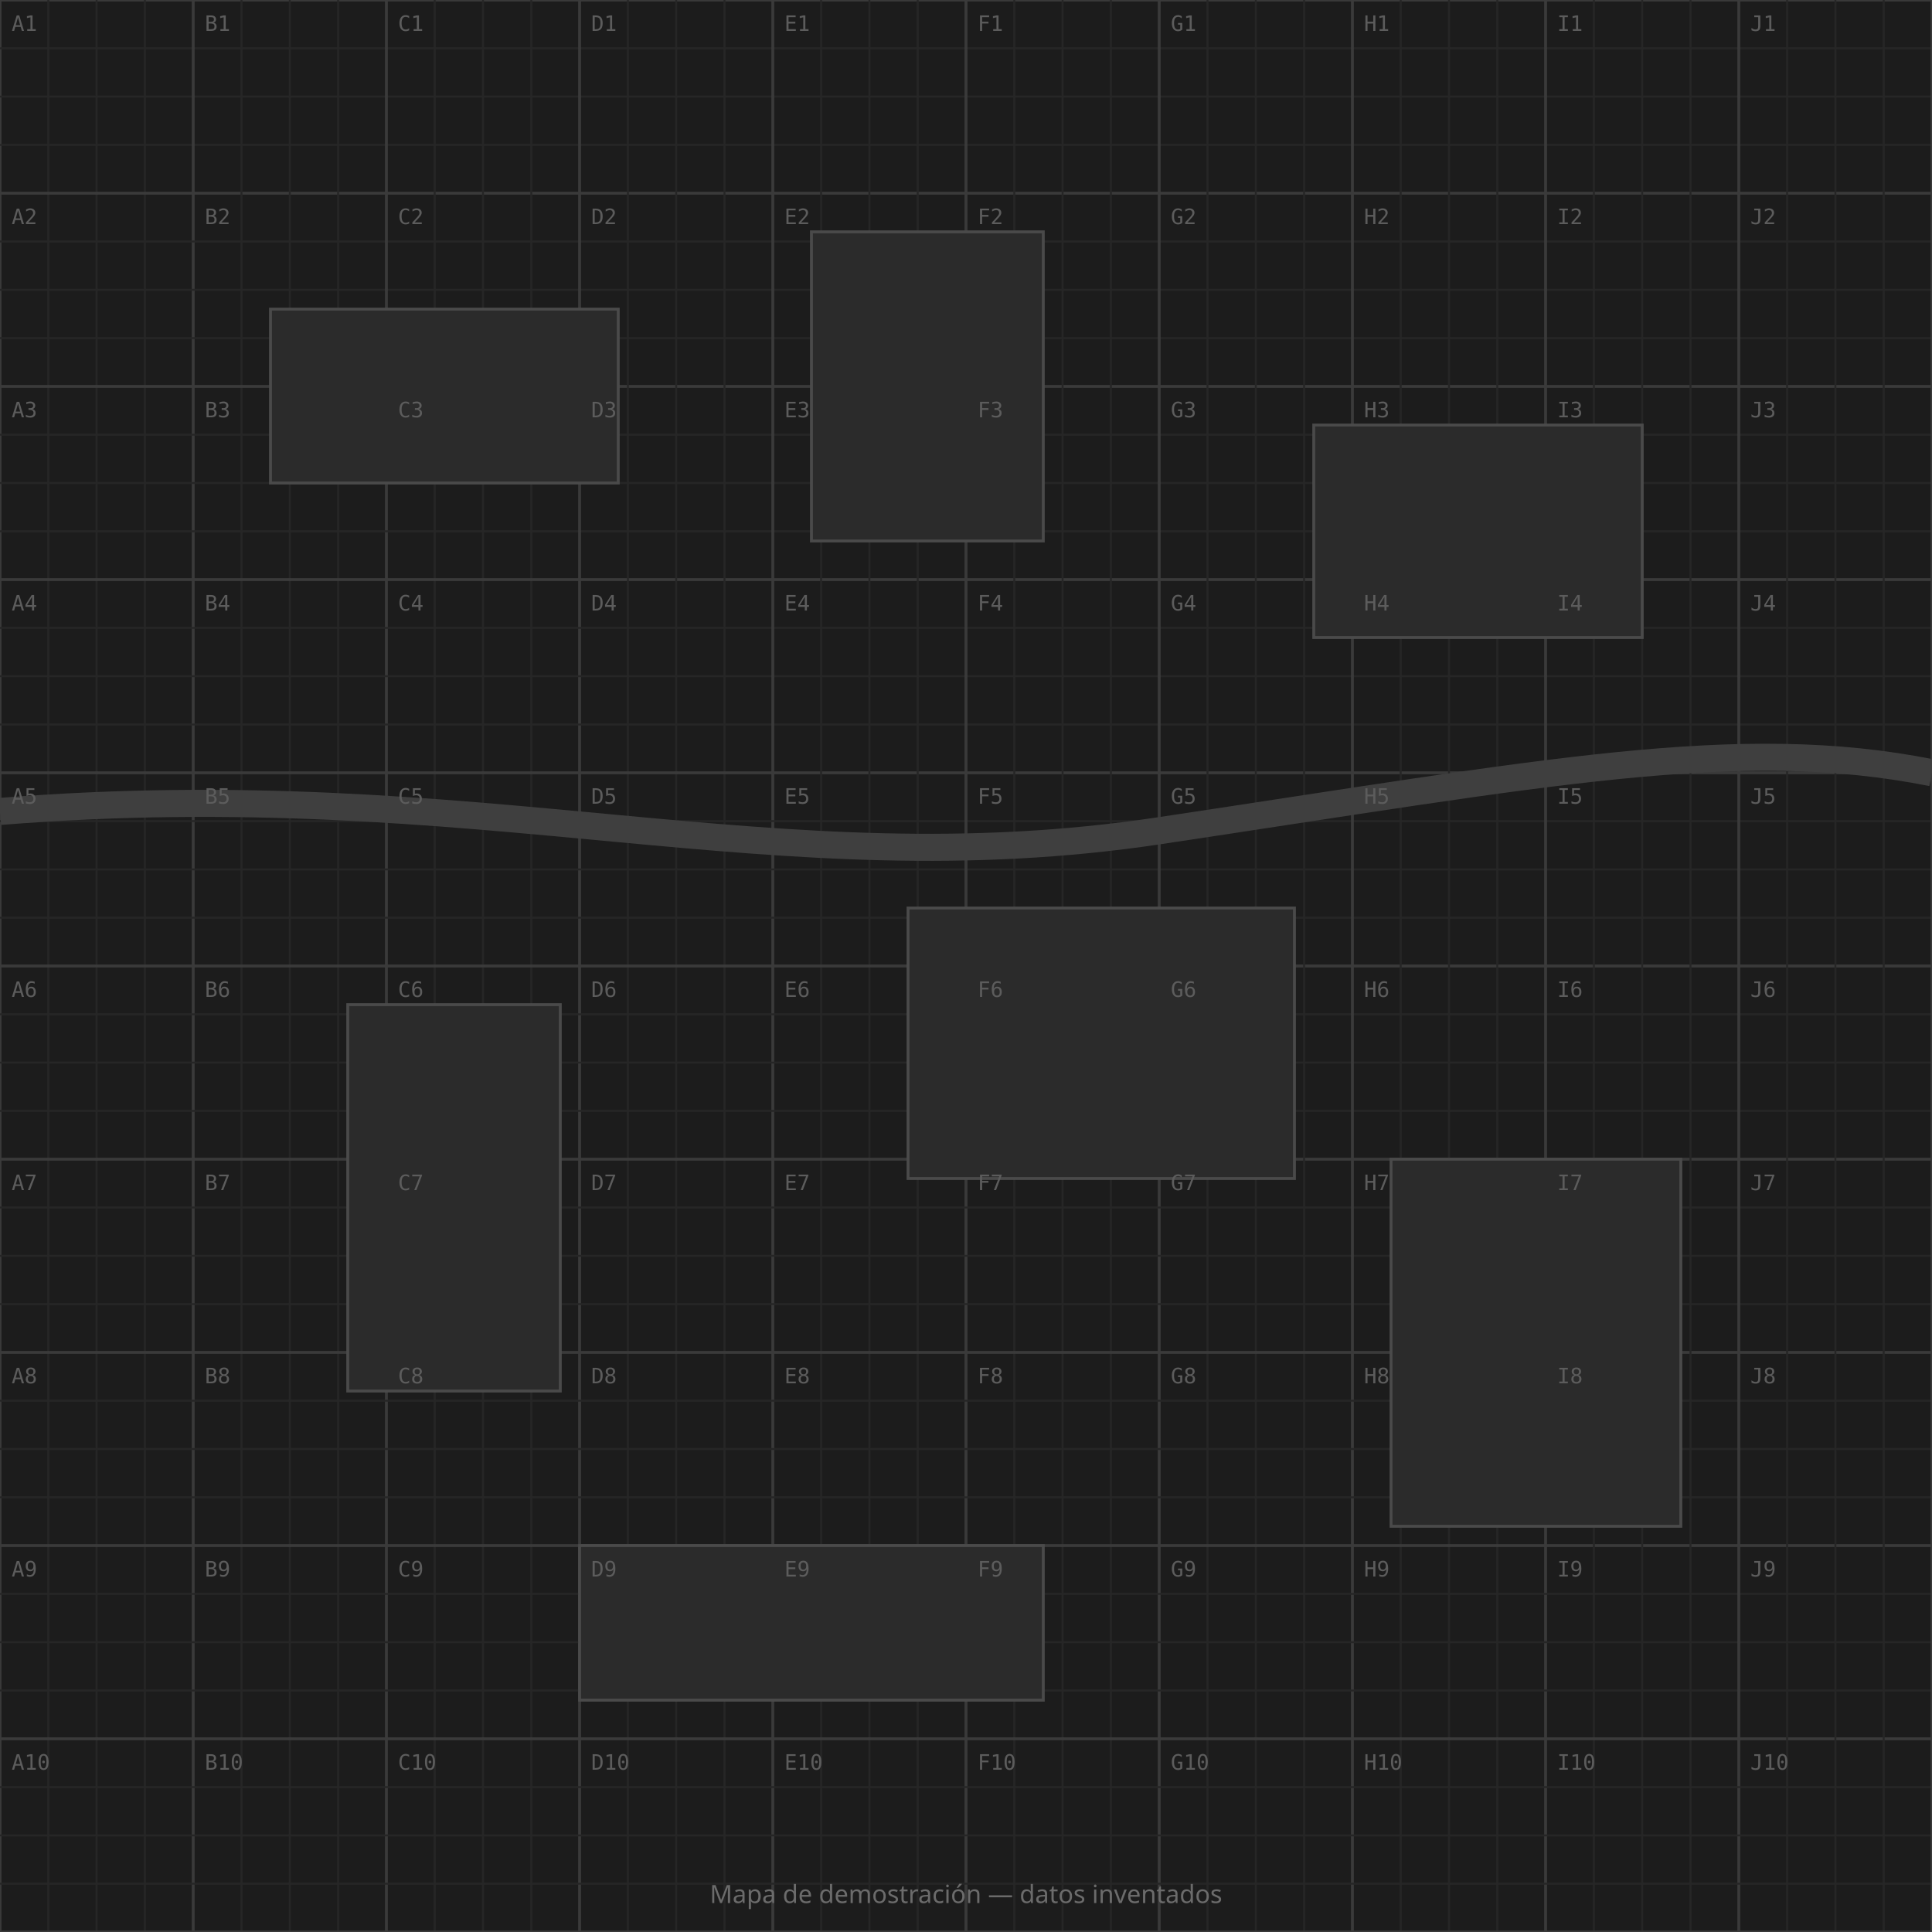
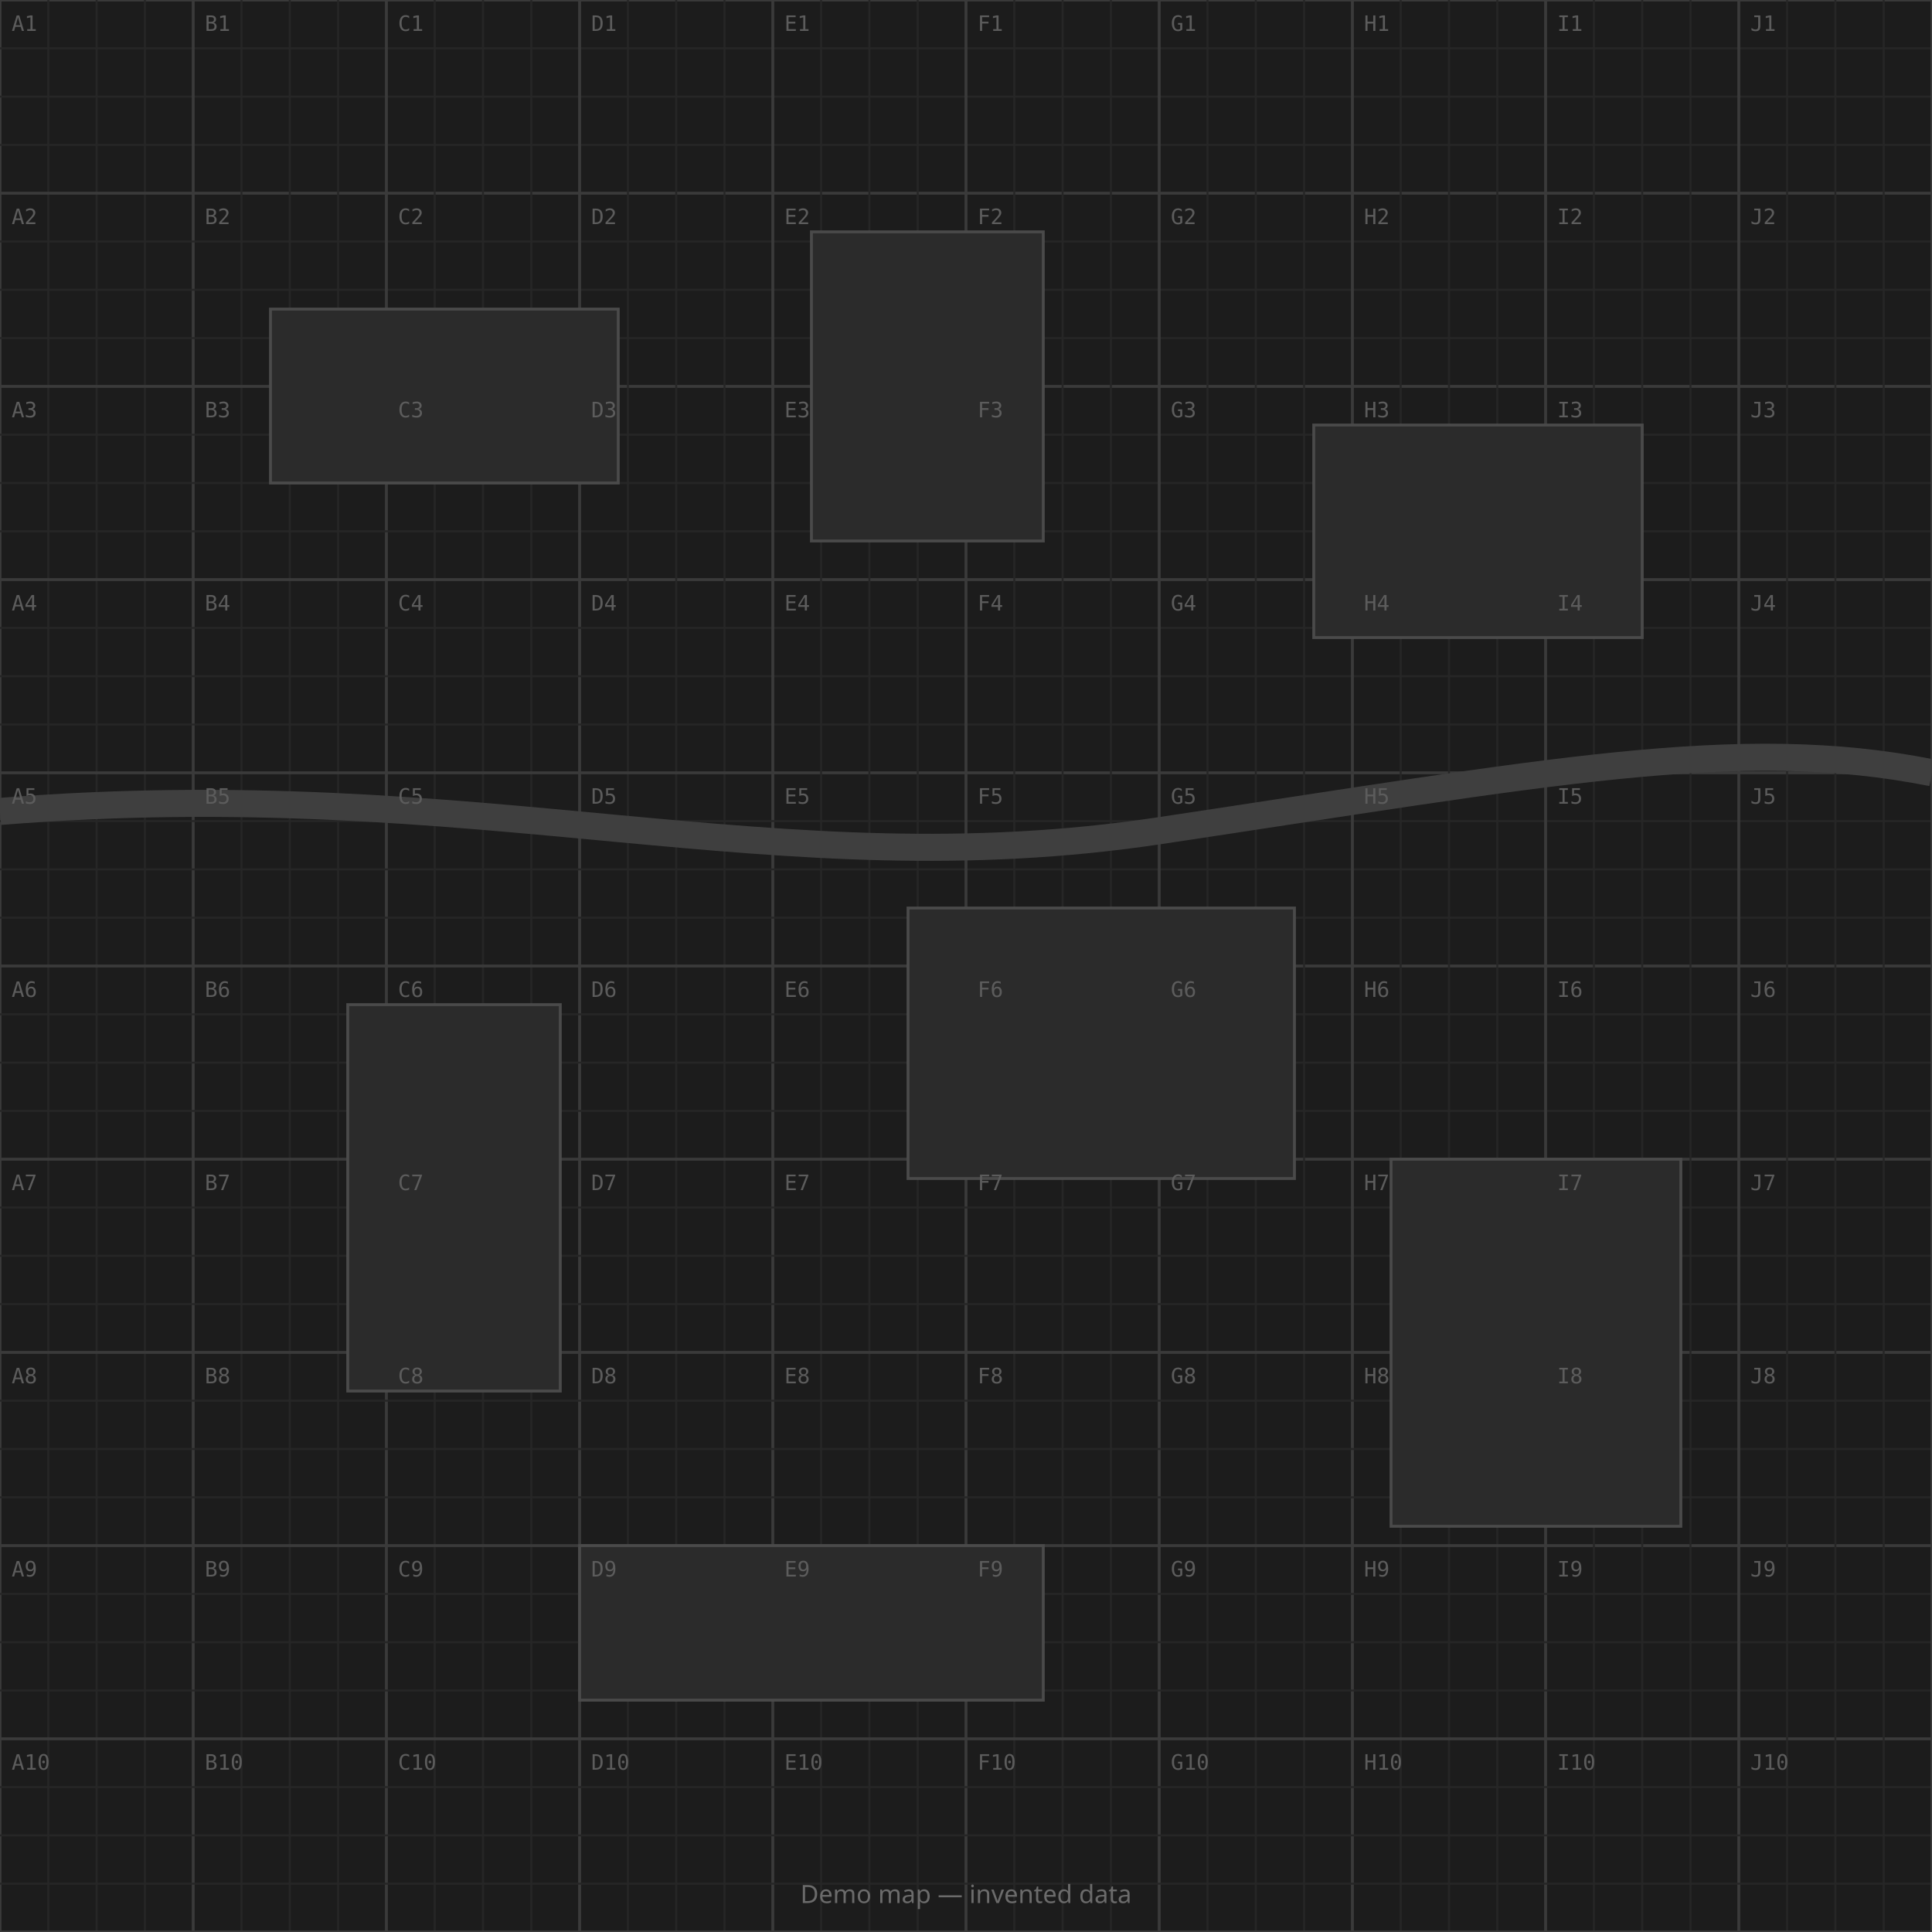
<svg xmlns="http://www.w3.org/2000/svg" width="1000" height="1000" viewBox="0 0 1000 1000">
  <rect width="1000" height="1000" fill="#1c1c1c" />
  <line x1="0" y1="0" x2="0" y2="1000" stroke="#3a3a3a" stroke-width="1.5" />
  <line x1="0" y1="0" x2="1000" y2="0" stroke="#3a3a3a" stroke-width="1.5" />
  <line x1="25" y1="0" x2="25" y2="1000" stroke="#262626" stroke-width="1" />
  <line x1="0" y1="25" x2="1000" y2="25" stroke="#262626" stroke-width="1" />
  <line x1="50" y1="0" x2="50" y2="1000" stroke="#262626" stroke-width="1" />
  <line x1="0" y1="50" x2="1000" y2="50" stroke="#262626" stroke-width="1" />
  <line x1="75" y1="0" x2="75" y2="1000" stroke="#262626" stroke-width="1" />
  <line x1="0" y1="75" x2="1000" y2="75" stroke="#262626" stroke-width="1" />
  <line x1="100" y1="0" x2="100" y2="1000" stroke="#3a3a3a" stroke-width="1.5" />
  <line x1="0" y1="100" x2="1000" y2="100" stroke="#3a3a3a" stroke-width="1.5" />
  <line x1="125" y1="0" x2="125" y2="1000" stroke="#262626" stroke-width="1" />
  <line x1="0" y1="125" x2="1000" y2="125" stroke="#262626" stroke-width="1" />
  <line x1="150" y1="0" x2="150" y2="1000" stroke="#262626" stroke-width="1" />
  <line x1="0" y1="150" x2="1000" y2="150" stroke="#262626" stroke-width="1" />
  <line x1="175" y1="0" x2="175" y2="1000" stroke="#262626" stroke-width="1" />
  <line x1="0" y1="175" x2="1000" y2="175" stroke="#262626" stroke-width="1" />
  <line x1="200" y1="0" x2="200" y2="1000" stroke="#3a3a3a" stroke-width="1.5" />
  <line x1="0" y1="200" x2="1000" y2="200" stroke="#3a3a3a" stroke-width="1.5" />
  <line x1="225" y1="0" x2="225" y2="1000" stroke="#262626" stroke-width="1" />
  <line x1="0" y1="225" x2="1000" y2="225" stroke="#262626" stroke-width="1" />
  <line x1="250" y1="0" x2="250" y2="1000" stroke="#262626" stroke-width="1" />
  <line x1="0" y1="250" x2="1000" y2="250" stroke="#262626" stroke-width="1" />
  <line x1="275" y1="0" x2="275" y2="1000" stroke="#262626" stroke-width="1" />
  <line x1="0" y1="275" x2="1000" y2="275" stroke="#262626" stroke-width="1" />
  <line x1="300" y1="0" x2="300" y2="1000" stroke="#3a3a3a" stroke-width="1.5" />
  <line x1="0" y1="300" x2="1000" y2="300" stroke="#3a3a3a" stroke-width="1.5" />
  <line x1="325" y1="0" x2="325" y2="1000" stroke="#262626" stroke-width="1" />
  <line x1="0" y1="325" x2="1000" y2="325" stroke="#262626" stroke-width="1" />
  <line x1="350" y1="0" x2="350" y2="1000" stroke="#262626" stroke-width="1" />
  <line x1="0" y1="350" x2="1000" y2="350" stroke="#262626" stroke-width="1" />
  <line x1="375" y1="0" x2="375" y2="1000" stroke="#262626" stroke-width="1" />
  <line x1="0" y1="375" x2="1000" y2="375" stroke="#262626" stroke-width="1" />
  <line x1="400" y1="0" x2="400" y2="1000" stroke="#3a3a3a" stroke-width="1.5" />
  <line x1="0" y1="400" x2="1000" y2="400" stroke="#3a3a3a" stroke-width="1.5" />
  <line x1="425" y1="0" x2="425" y2="1000" stroke="#262626" stroke-width="1" />
  <line x1="0" y1="425" x2="1000" y2="425" stroke="#262626" stroke-width="1" />
  <line x1="450" y1="0" x2="450" y2="1000" stroke="#262626" stroke-width="1" />
  <line x1="0" y1="450" x2="1000" y2="450" stroke="#262626" stroke-width="1" />
  <line x1="475" y1="0" x2="475" y2="1000" stroke="#262626" stroke-width="1" />
  <line x1="0" y1="475" x2="1000" y2="475" stroke="#262626" stroke-width="1" />
  <line x1="500" y1="0" x2="500" y2="1000" stroke="#3a3a3a" stroke-width="1.5" />
  <line x1="0" y1="500" x2="1000" y2="500" stroke="#3a3a3a" stroke-width="1.5" />
  <line x1="525" y1="0" x2="525" y2="1000" stroke="#262626" stroke-width="1" />
  <line x1="0" y1="525" x2="1000" y2="525" stroke="#262626" stroke-width="1" />
  <line x1="550" y1="0" x2="550" y2="1000" stroke="#262626" stroke-width="1" />
  <line x1="0" y1="550" x2="1000" y2="550" stroke="#262626" stroke-width="1" />
  <line x1="575" y1="0" x2="575" y2="1000" stroke="#262626" stroke-width="1" />
  <line x1="0" y1="575" x2="1000" y2="575" stroke="#262626" stroke-width="1" />
  <line x1="600" y1="0" x2="600" y2="1000" stroke="#3a3a3a" stroke-width="1.5" />
  <line x1="0" y1="600" x2="1000" y2="600" stroke="#3a3a3a" stroke-width="1.5" />
  <line x1="625" y1="0" x2="625" y2="1000" stroke="#262626" stroke-width="1" />
  <line x1="0" y1="625" x2="1000" y2="625" stroke="#262626" stroke-width="1" />
  <line x1="650" y1="0" x2="650" y2="1000" stroke="#262626" stroke-width="1" />
  <line x1="0" y1="650" x2="1000" y2="650" stroke="#262626" stroke-width="1" />
  <line x1="675" y1="0" x2="675" y2="1000" stroke="#262626" stroke-width="1" />
  <line x1="0" y1="675" x2="1000" y2="675" stroke="#262626" stroke-width="1" />
  <line x1="700" y1="0" x2="700" y2="1000" stroke="#3a3a3a" stroke-width="1.5" />
  <line x1="0" y1="700" x2="1000" y2="700" stroke="#3a3a3a" stroke-width="1.5" />
  <line x1="725" y1="0" x2="725" y2="1000" stroke="#262626" stroke-width="1" />
  <line x1="0" y1="725" x2="1000" y2="725" stroke="#262626" stroke-width="1" />
  <line x1="750" y1="0" x2="750" y2="1000" stroke="#262626" stroke-width="1" />
  <line x1="0" y1="750" x2="1000" y2="750" stroke="#262626" stroke-width="1" />
  <line x1="775" y1="0" x2="775" y2="1000" stroke="#262626" stroke-width="1" />
  <line x1="0" y1="775" x2="1000" y2="775" stroke="#262626" stroke-width="1" />
  <line x1="800" y1="0" x2="800" y2="1000" stroke="#3a3a3a" stroke-width="1.5" />
  <line x1="0" y1="800" x2="1000" y2="800" stroke="#3a3a3a" stroke-width="1.5" />
  <line x1="825" y1="0" x2="825" y2="1000" stroke="#262626" stroke-width="1" />
  <line x1="0" y1="825" x2="1000" y2="825" stroke="#262626" stroke-width="1" />
  <line x1="850" y1="0" x2="850" y2="1000" stroke="#262626" stroke-width="1" />
  <line x1="0" y1="850" x2="1000" y2="850" stroke="#262626" stroke-width="1" />
  <line x1="875" y1="0" x2="875" y2="1000" stroke="#262626" stroke-width="1" />
  <line x1="0" y1="875" x2="1000" y2="875" stroke="#262626" stroke-width="1" />
  <line x1="900" y1="0" x2="900" y2="1000" stroke="#3a3a3a" stroke-width="1.5" />
  <line x1="0" y1="900" x2="1000" y2="900" stroke="#3a3a3a" stroke-width="1.5" />
  <line x1="925" y1="0" x2="925" y2="1000" stroke="#262626" stroke-width="1" />
  <line x1="0" y1="925" x2="1000" y2="925" stroke="#262626" stroke-width="1" />
  <line x1="950" y1="0" x2="950" y2="1000" stroke="#262626" stroke-width="1" />
  <line x1="0" y1="950" x2="1000" y2="950" stroke="#262626" stroke-width="1" />
  <line x1="975" y1="0" x2="975" y2="1000" stroke="#262626" stroke-width="1" />
  <line x1="0" y1="975" x2="1000" y2="975" stroke="#262626" stroke-width="1" />
  <line x1="1000" y1="0" x2="1000" y2="1000" stroke="#3a3a3a" stroke-width="1.5" />
  <line x1="0" y1="1000" x2="1000" y2="1000" stroke="#3a3a3a" stroke-width="1.5" />
  <rect x="140" y="160" width="180" height="90" fill="#2b2b2b" stroke="#4a4a4a" stroke-width="1.5" />
  <rect x="420" y="120" width="120" height="160" fill="#2b2b2b" stroke="#4a4a4a" stroke-width="1.5" />
  <rect x="680" y="220" width="170" height="110" fill="#2b2b2b" stroke="#4a4a4a" stroke-width="1.5" />
  <rect x="180" y="520" width="110" height="200" fill="#2b2b2b" stroke="#4a4a4a" stroke-width="1.5" />
  <rect x="470" y="470" width="200" height="140" fill="#2b2b2b" stroke="#4a4a4a" stroke-width="1.5" />
  <rect x="720" y="600" width="150" height="190" fill="#2b2b2b" stroke="#4a4a4a" stroke-width="1.5" />
  <rect x="300" y="800" width="240" height="80" fill="#2b2b2b" stroke="#4a4a4a" stroke-width="1.5" />
  <path d="M0 420 C 250 400, 400 460, 600 430 S 900 380, 1000 400" fill="none" stroke="#3f3f3f" stroke-width="14" />
  <text x="6" y="16" font-family="monospace" font-size="11" fill="#5c5c5c">A1</text>
  <text x="6" y="116" font-family="monospace" font-size="11" fill="#5c5c5c">A2</text>
  <text x="6" y="216" font-family="monospace" font-size="11" fill="#5c5c5c">A3</text>
  <text x="6" y="316" font-family="monospace" font-size="11" fill="#5c5c5c">A4</text>
  <text x="6" y="416" font-family="monospace" font-size="11" fill="#5c5c5c">A5</text>
  <text x="6" y="516" font-family="monospace" font-size="11" fill="#5c5c5c">A6</text>
  <text x="6" y="616" font-family="monospace" font-size="11" fill="#5c5c5c">A7</text>
  <text x="6" y="716" font-family="monospace" font-size="11" fill="#5c5c5c">A8</text>
  <text x="6" y="816" font-family="monospace" font-size="11" fill="#5c5c5c">A9</text>
  <text x="6" y="916" font-family="monospace" font-size="11" fill="#5c5c5c">A10</text>
  <text x="106" y="16" font-family="monospace" font-size="11" fill="#5c5c5c">B1</text>
  <text x="106" y="116" font-family="monospace" font-size="11" fill="#5c5c5c">B2</text>
  <text x="106" y="216" font-family="monospace" font-size="11" fill="#5c5c5c">B3</text>
  <text x="106" y="316" font-family="monospace" font-size="11" fill="#5c5c5c">B4</text>
  <text x="106" y="416" font-family="monospace" font-size="11" fill="#5c5c5c">B5</text>
  <text x="106" y="516" font-family="monospace" font-size="11" fill="#5c5c5c">B6</text>
  <text x="106" y="616" font-family="monospace" font-size="11" fill="#5c5c5c">B7</text>
  <text x="106" y="716" font-family="monospace" font-size="11" fill="#5c5c5c">B8</text>
  <text x="106" y="816" font-family="monospace" font-size="11" fill="#5c5c5c">B9</text>
  <text x="106" y="916" font-family="monospace" font-size="11" fill="#5c5c5c">B10</text>
  <text x="206" y="16" font-family="monospace" font-size="11" fill="#5c5c5c">C1</text>
  <text x="206" y="116" font-family="monospace" font-size="11" fill="#5c5c5c">C2</text>
  <text x="206" y="216" font-family="monospace" font-size="11" fill="#5c5c5c">C3</text>
  <text x="206" y="316" font-family="monospace" font-size="11" fill="#5c5c5c">C4</text>
  <text x="206" y="416" font-family="monospace" font-size="11" fill="#5c5c5c">C5</text>
  <text x="206" y="516" font-family="monospace" font-size="11" fill="#5c5c5c">C6</text>
  <text x="206" y="616" font-family="monospace" font-size="11" fill="#5c5c5c">C7</text>
  <text x="206" y="716" font-family="monospace" font-size="11" fill="#5c5c5c">C8</text>
  <text x="206" y="816" font-family="monospace" font-size="11" fill="#5c5c5c">C9</text>
  <text x="206" y="916" font-family="monospace" font-size="11" fill="#5c5c5c">C10</text>
  <text x="306" y="16" font-family="monospace" font-size="11" fill="#5c5c5c">D1</text>
  <text x="306" y="116" font-family="monospace" font-size="11" fill="#5c5c5c">D2</text>
  <text x="306" y="216" font-family="monospace" font-size="11" fill="#5c5c5c">D3</text>
  <text x="306" y="316" font-family="monospace" font-size="11" fill="#5c5c5c">D4</text>
  <text x="306" y="416" font-family="monospace" font-size="11" fill="#5c5c5c">D5</text>
  <text x="306" y="516" font-family="monospace" font-size="11" fill="#5c5c5c">D6</text>
  <text x="306" y="616" font-family="monospace" font-size="11" fill="#5c5c5c">D7</text>
  <text x="306" y="716" font-family="monospace" font-size="11" fill="#5c5c5c">D8</text>
  <text x="306" y="816" font-family="monospace" font-size="11" fill="#5c5c5c">D9</text>
  <text x="306" y="916" font-family="monospace" font-size="11" fill="#5c5c5c">D10</text>
  <text x="406" y="16" font-family="monospace" font-size="11" fill="#5c5c5c">E1</text>
  <text x="406" y="116" font-family="monospace" font-size="11" fill="#5c5c5c">E2</text>
  <text x="406" y="216" font-family="monospace" font-size="11" fill="#5c5c5c">E3</text>
  <text x="406" y="316" font-family="monospace" font-size="11" fill="#5c5c5c">E4</text>
  <text x="406" y="416" font-family="monospace" font-size="11" fill="#5c5c5c">E5</text>
  <text x="406" y="516" font-family="monospace" font-size="11" fill="#5c5c5c">E6</text>
  <text x="406" y="616" font-family="monospace" font-size="11" fill="#5c5c5c">E7</text>
  <text x="406" y="716" font-family="monospace" font-size="11" fill="#5c5c5c">E8</text>
  <text x="406" y="816" font-family="monospace" font-size="11" fill="#5c5c5c">E9</text>
  <text x="406" y="916" font-family="monospace" font-size="11" fill="#5c5c5c">E10</text>
  <text x="506" y="16" font-family="monospace" font-size="11" fill="#5c5c5c">F1</text>
  <text x="506" y="116" font-family="monospace" font-size="11" fill="#5c5c5c">F2</text>
  <text x="506" y="216" font-family="monospace" font-size="11" fill="#5c5c5c">F3</text>
  <text x="506" y="316" font-family="monospace" font-size="11" fill="#5c5c5c">F4</text>
  <text x="506" y="416" font-family="monospace" font-size="11" fill="#5c5c5c">F5</text>
  <text x="506" y="516" font-family="monospace" font-size="11" fill="#5c5c5c">F6</text>
  <text x="506" y="616" font-family="monospace" font-size="11" fill="#5c5c5c">F7</text>
  <text x="506" y="716" font-family="monospace" font-size="11" fill="#5c5c5c">F8</text>
  <text x="506" y="816" font-family="monospace" font-size="11" fill="#5c5c5c">F9</text>
  <text x="506" y="916" font-family="monospace" font-size="11" fill="#5c5c5c">F10</text>
  <text x="606" y="16" font-family="monospace" font-size="11" fill="#5c5c5c">G1</text>
  <text x="606" y="116" font-family="monospace" font-size="11" fill="#5c5c5c">G2</text>
  <text x="606" y="216" font-family="monospace" font-size="11" fill="#5c5c5c">G3</text>
  <text x="606" y="316" font-family="monospace" font-size="11" fill="#5c5c5c">G4</text>
  <text x="606" y="416" font-family="monospace" font-size="11" fill="#5c5c5c">G5</text>
  <text x="606" y="516" font-family="monospace" font-size="11" fill="#5c5c5c">G6</text>
  <text x="606" y="616" font-family="monospace" font-size="11" fill="#5c5c5c">G7</text>
  <text x="606" y="716" font-family="monospace" font-size="11" fill="#5c5c5c">G8</text>
  <text x="606" y="816" font-family="monospace" font-size="11" fill="#5c5c5c">G9</text>
  <text x="606" y="916" font-family="monospace" font-size="11" fill="#5c5c5c">G10</text>
  <text x="706" y="16" font-family="monospace" font-size="11" fill="#5c5c5c">H1</text>
  <text x="706" y="116" font-family="monospace" font-size="11" fill="#5c5c5c">H2</text>
  <text x="706" y="216" font-family="monospace" font-size="11" fill="#5c5c5c">H3</text>
  <text x="706" y="316" font-family="monospace" font-size="11" fill="#5c5c5c">H4</text>
  <text x="706" y="416" font-family="monospace" font-size="11" fill="#5c5c5c">H5</text>
  <text x="706" y="516" font-family="monospace" font-size="11" fill="#5c5c5c">H6</text>
  <text x="706" y="616" font-family="monospace" font-size="11" fill="#5c5c5c">H7</text>
  <text x="706" y="716" font-family="monospace" font-size="11" fill="#5c5c5c">H8</text>
  <text x="706" y="816" font-family="monospace" font-size="11" fill="#5c5c5c">H9</text>
  <text x="706" y="916" font-family="monospace" font-size="11" fill="#5c5c5c">H10</text>
  <text x="806" y="16" font-family="monospace" font-size="11" fill="#5c5c5c">I1</text>
  <text x="806" y="116" font-family="monospace" font-size="11" fill="#5c5c5c">I2</text>
  <text x="806" y="216" font-family="monospace" font-size="11" fill="#5c5c5c">I3</text>
  <text x="806" y="316" font-family="monospace" font-size="11" fill="#5c5c5c">I4</text>
  <text x="806" y="416" font-family="monospace" font-size="11" fill="#5c5c5c">I5</text>
  <text x="806" y="516" font-family="monospace" font-size="11" fill="#5c5c5c">I6</text>
  <text x="806" y="616" font-family="monospace" font-size="11" fill="#5c5c5c">I7</text>
  <text x="806" y="716" font-family="monospace" font-size="11" fill="#5c5c5c">I8</text>
  <text x="806" y="816" font-family="monospace" font-size="11" fill="#5c5c5c">I9</text>
  <text x="806" y="916" font-family="monospace" font-size="11" fill="#5c5c5c">I10</text>
  <text x="906" y="16" font-family="monospace" font-size="11" fill="#5c5c5c">J1</text>
  <text x="906" y="116" font-family="monospace" font-size="11" fill="#5c5c5c">J2</text>
  <text x="906" y="216" font-family="monospace" font-size="11" fill="#5c5c5c">J3</text>
  <text x="906" y="316" font-family="monospace" font-size="11" fill="#5c5c5c">J4</text>
  <text x="906" y="416" font-family="monospace" font-size="11" fill="#5c5c5c">J5</text>
  <text x="906" y="516" font-family="monospace" font-size="11" fill="#5c5c5c">J6</text>
  <text x="906" y="616" font-family="monospace" font-size="11" fill="#5c5c5c">J7</text>
  <text x="906" y="716" font-family="monospace" font-size="11" fill="#5c5c5c">J8</text>
  <text x="906" y="816" font-family="monospace" font-size="11" fill="#5c5c5c">J9</text>
  <text x="906" y="916" font-family="monospace" font-size="11" fill="#5c5c5c">J10</text>
-   <text x="500" y="985" text-anchor="middle" font-family="sans-serif" font-size="13" fill="#6b6b6b">Mapa de demostración — datos inventados</text>
+   <text x="500" y="985" text-anchor="middle" font-family="sans-serif" font-size="13" fill="#6b6b6b">Demo map — invented data</text>
</svg>
